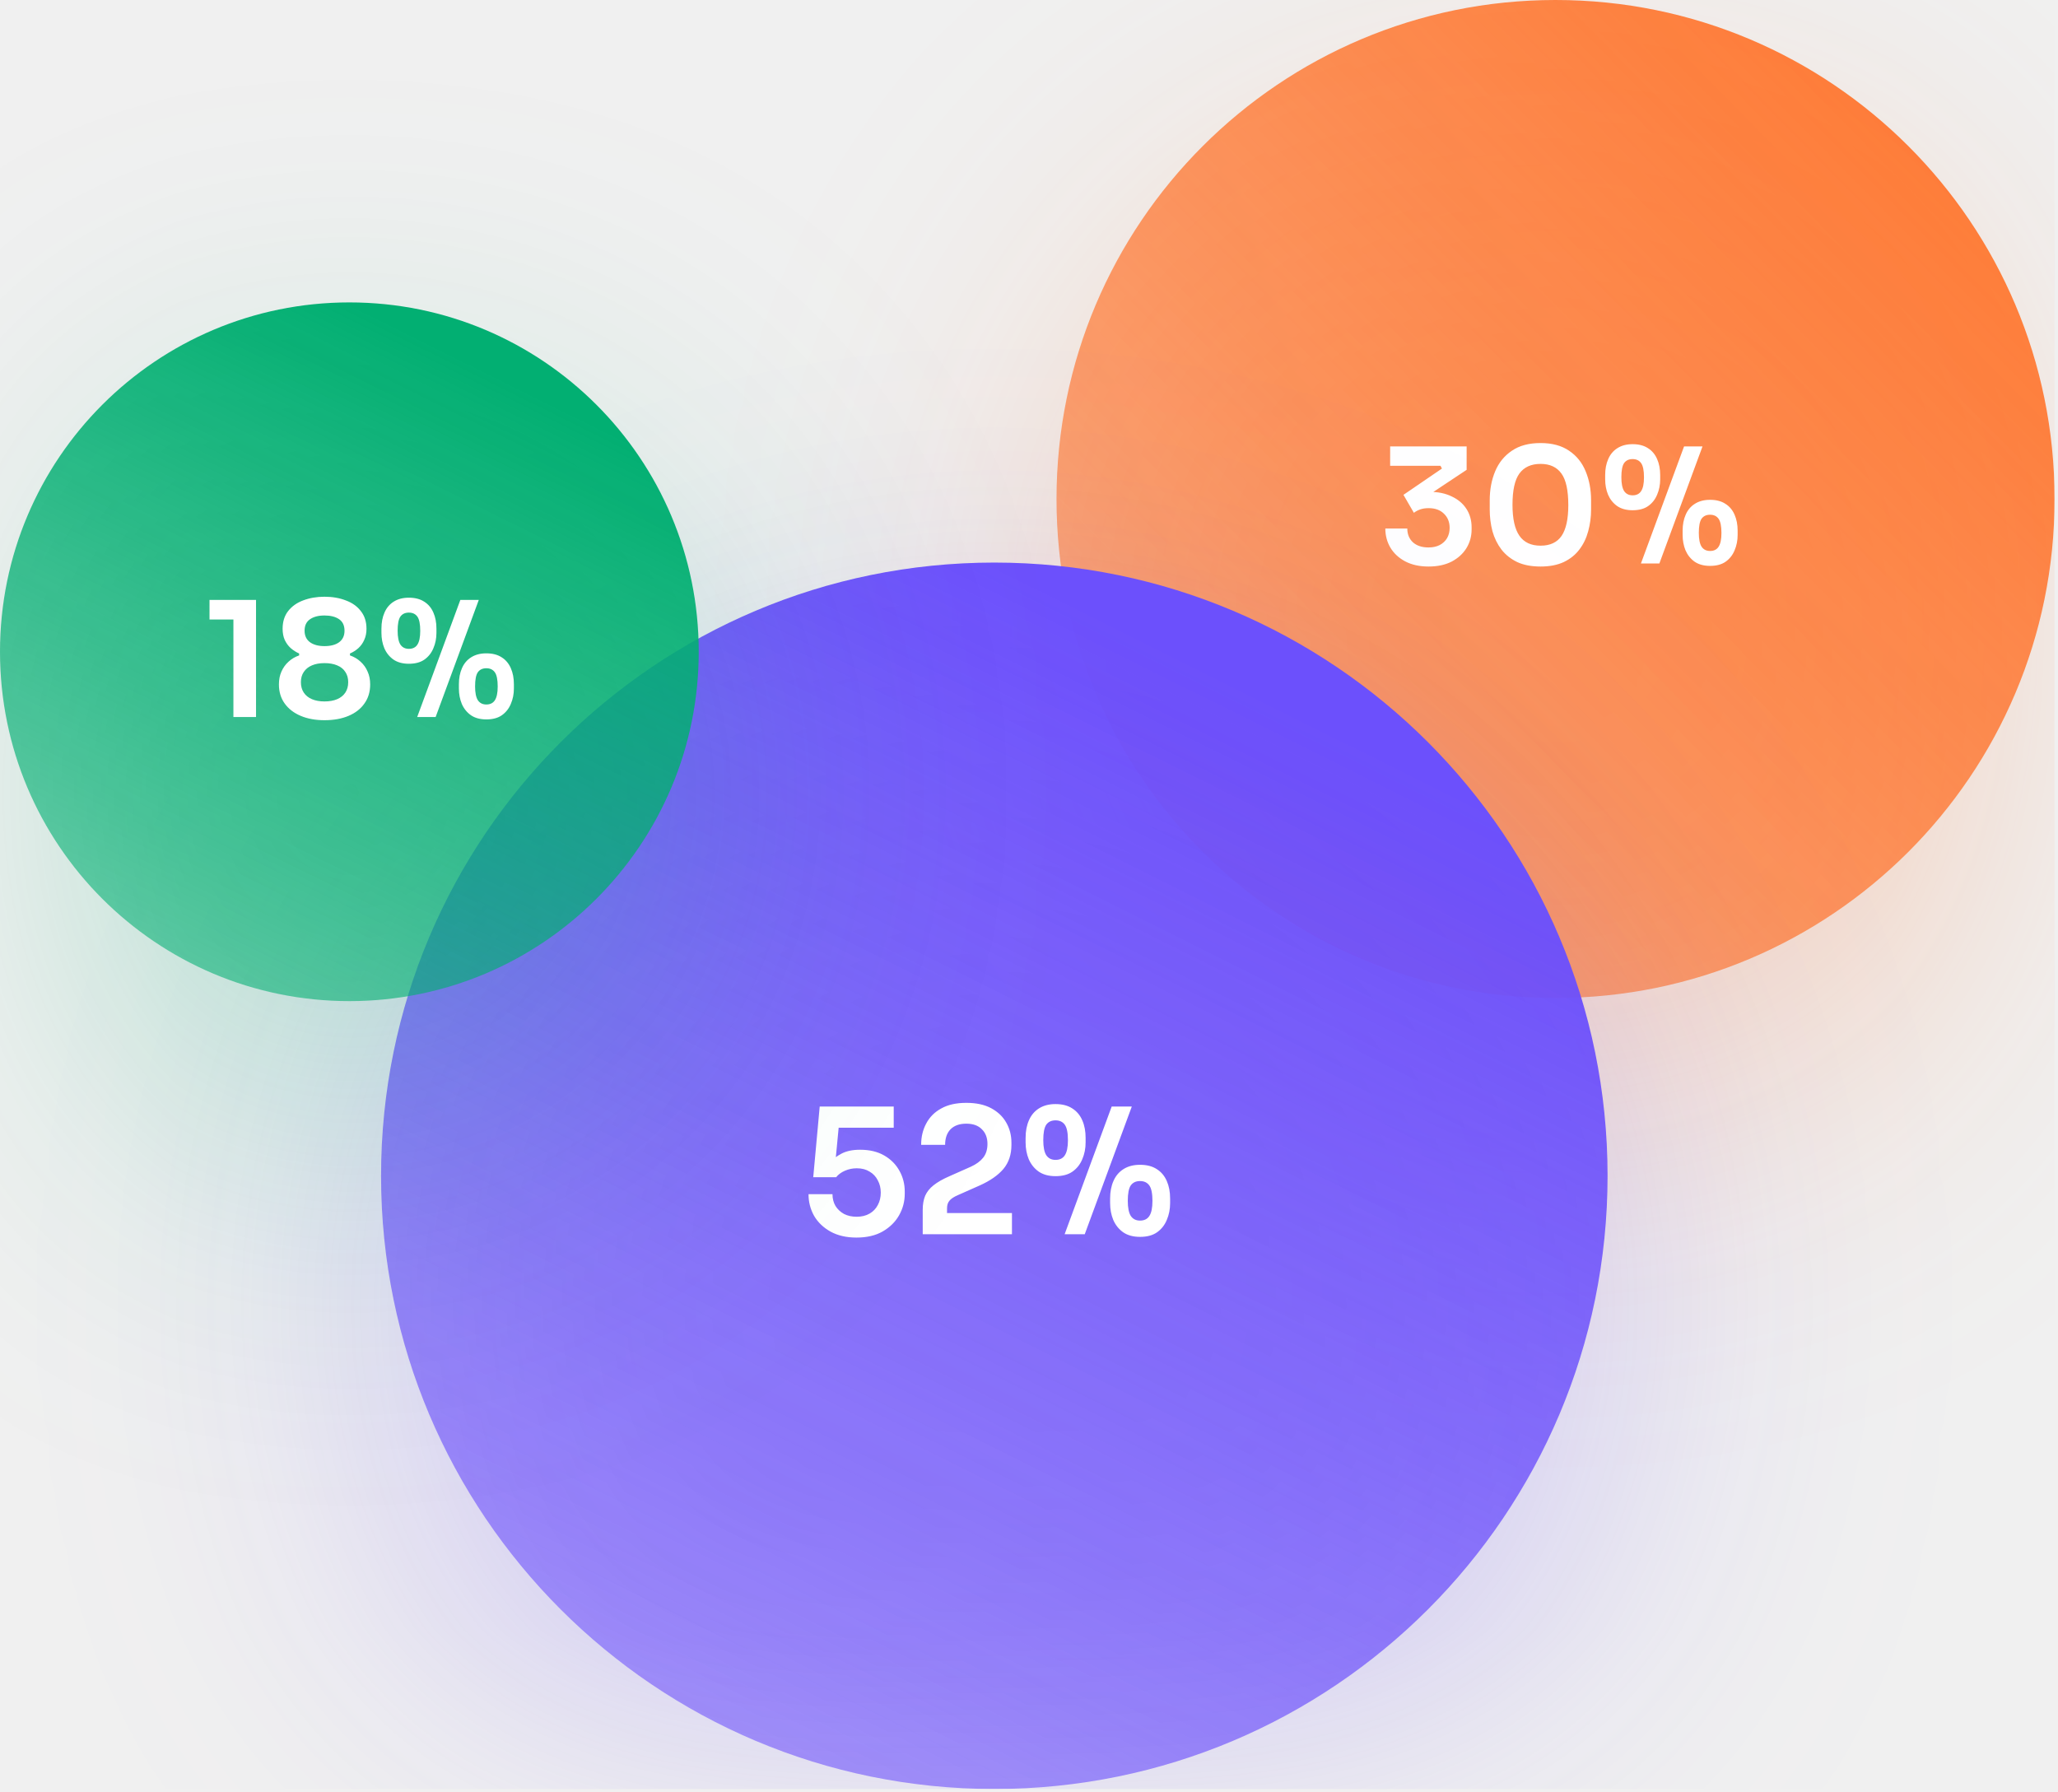
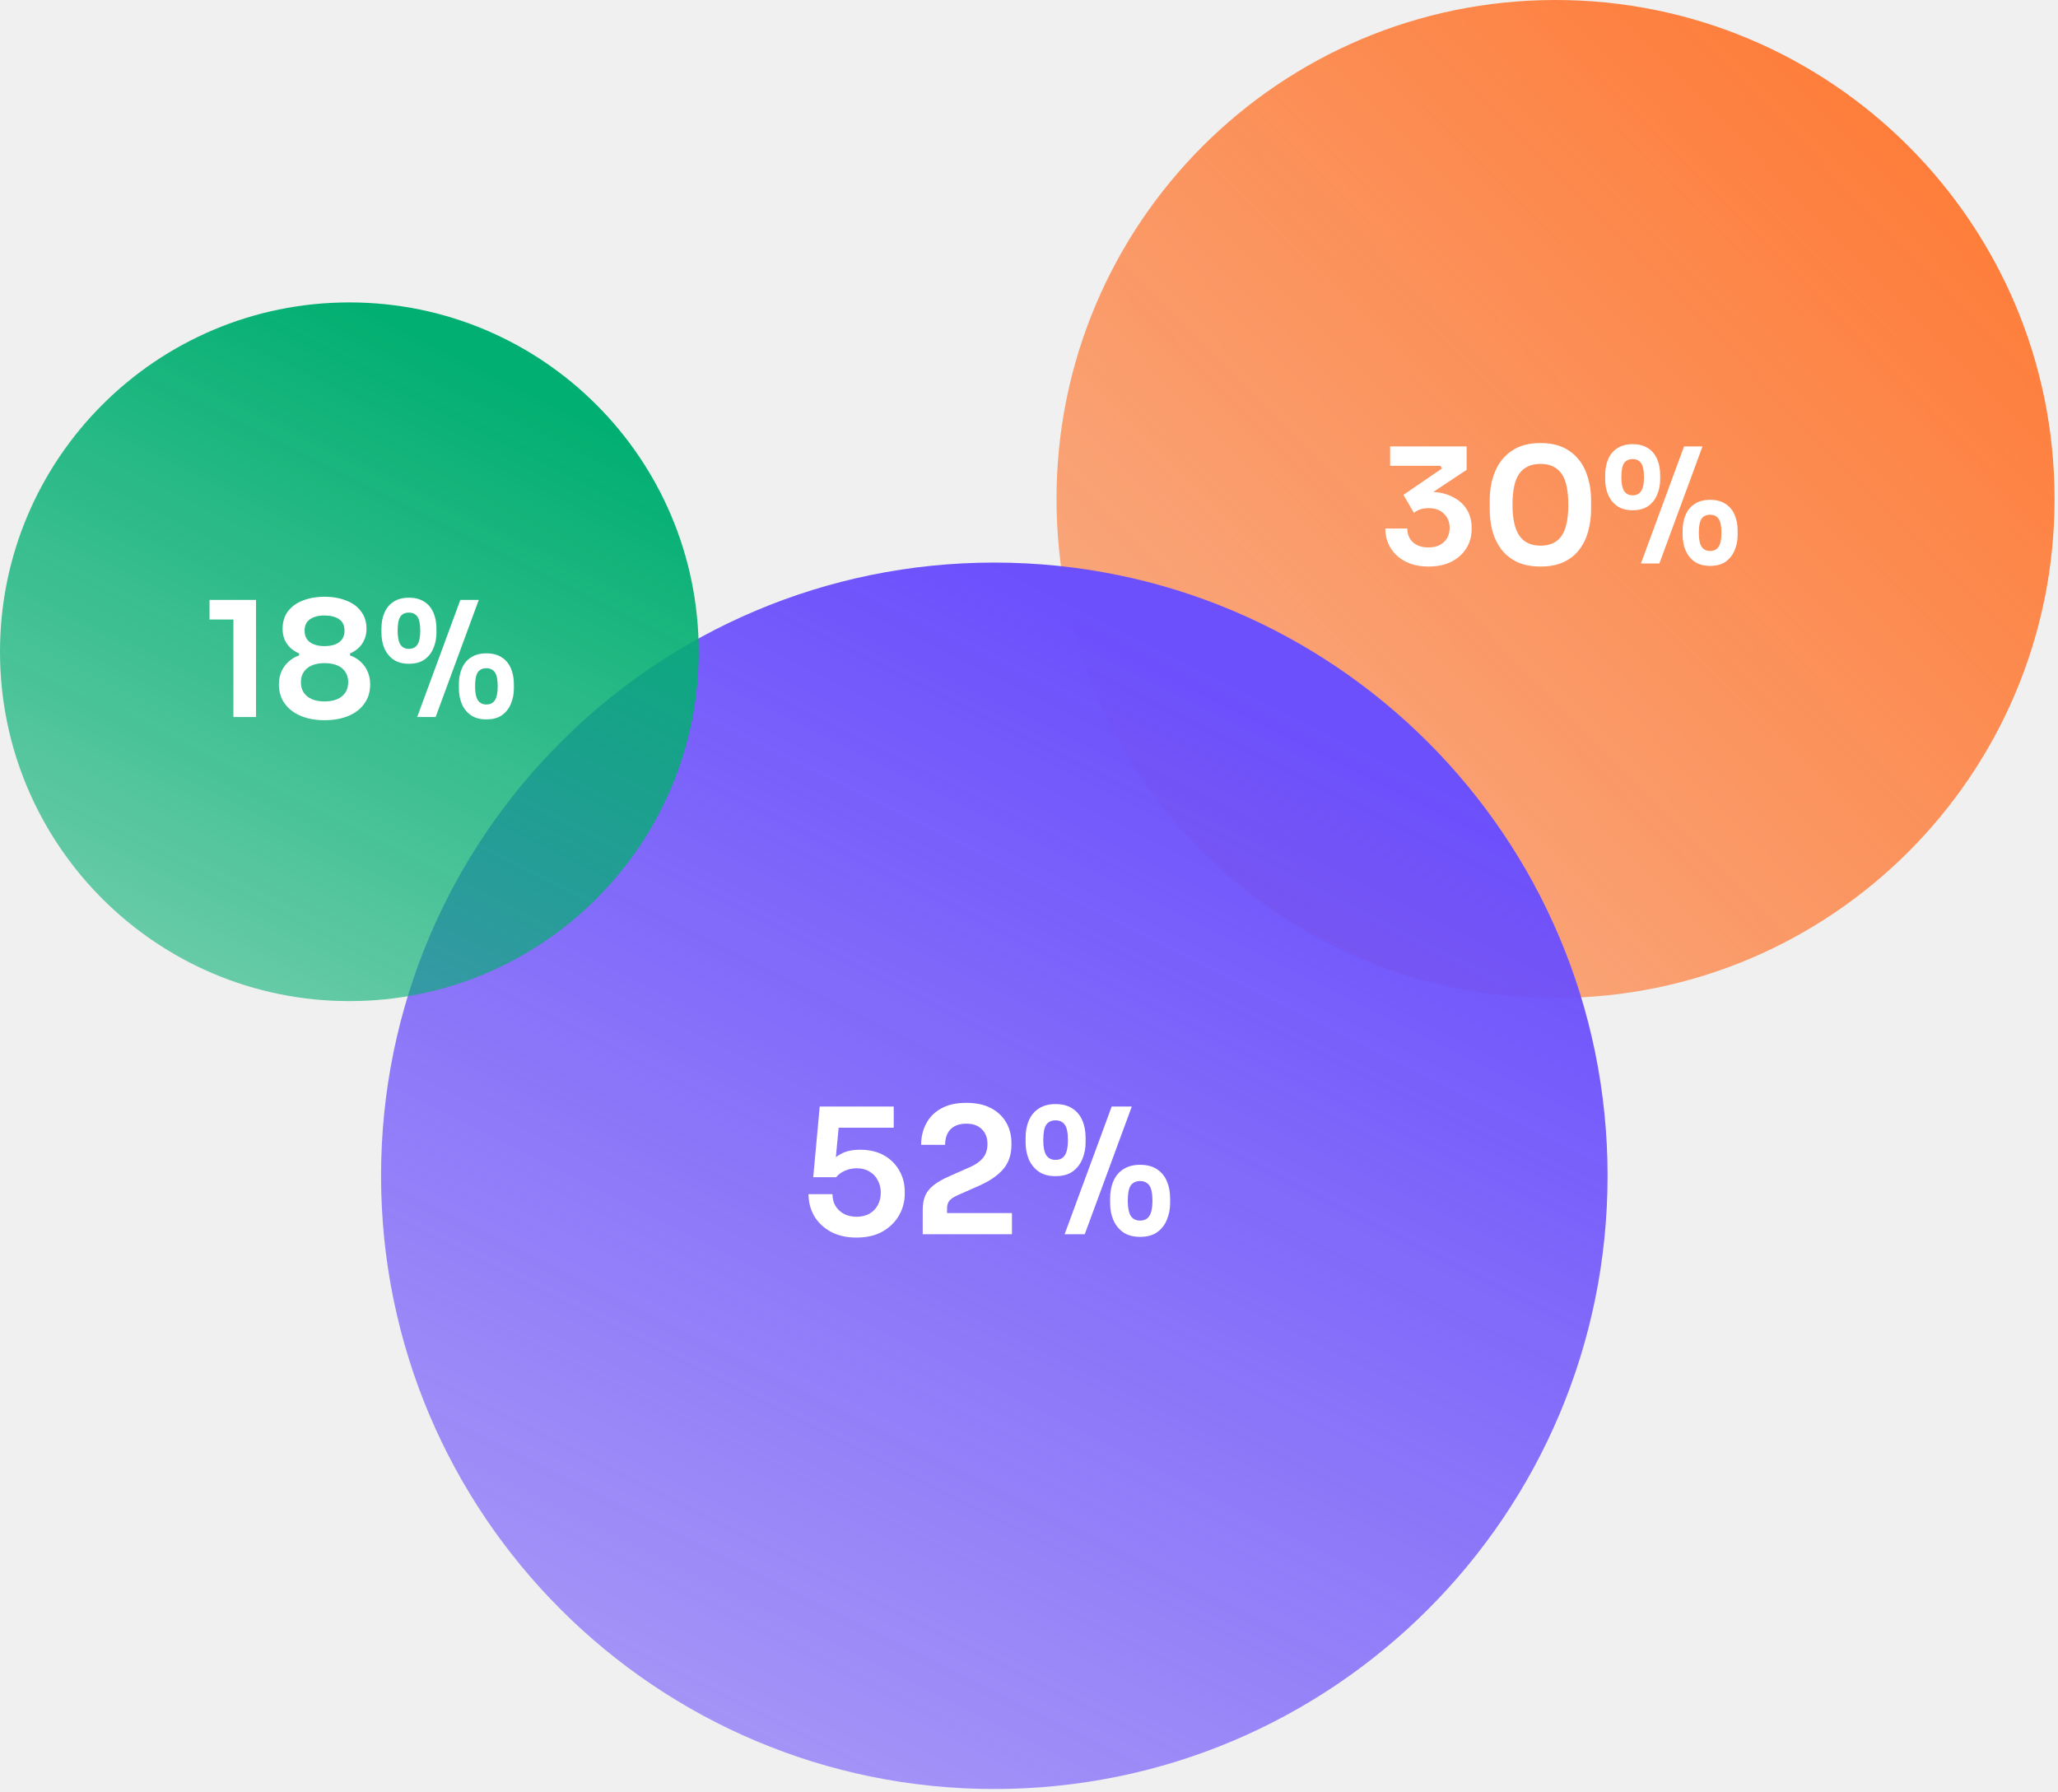
<svg xmlns="http://www.w3.org/2000/svg" width="201" height="175" viewBox="0 0 201 175" fill="none">
  <g clip-path="url(#clip0_1949_7)">
-     <g filter="url(#filter0_d_1949_7)">
-       <circle cx="151.926" cy="48.739" r="48.739" fill="url(#paint0_linear_1949_7)" />
-     </g>
+     <circle cx="151.926" cy="48.739" r="48.739" fill="url(#paint0_linear_1949_7)" />
    <path d="M139.516 55.335C138.638 55.335 137.881 55.167 137.245 54.833C136.618 54.499 136.138 54.056 135.804 53.502C135.469 52.938 135.302 52.312 135.302 51.623H137.448C137.448 52.176 137.631 52.625 137.996 52.969C138.372 53.304 138.879 53.471 139.516 53.471C139.944 53.471 140.309 53.392 140.612 53.236C140.925 53.069 141.165 52.844 141.332 52.562C141.5 52.27 141.583 51.936 141.583 51.56C141.583 50.996 141.4 50.537 141.035 50.182C140.669 49.816 140.168 49.633 139.531 49.633C139.218 49.633 138.941 49.675 138.701 49.759C138.471 49.842 138.268 49.952 138.09 50.088L137.072 48.333L140.831 45.765L140.69 45.498H135.772V43.603H143.243V45.89L139.375 48.459L138.169 48.239C138.367 48.177 138.581 48.13 138.811 48.098C139.04 48.057 139.291 48.036 139.563 48.036C140.429 48.036 141.171 48.187 141.787 48.49C142.413 48.782 142.893 49.19 143.228 49.712C143.562 50.234 143.729 50.834 143.729 51.513V51.717C143.729 52.374 143.562 52.98 143.228 53.533C142.893 54.076 142.413 54.515 141.787 54.849C141.16 55.173 140.403 55.335 139.516 55.335ZM150.463 55.335C149.565 55.335 148.803 55.188 148.177 54.896C147.55 54.593 147.039 54.186 146.642 53.674C146.245 53.152 145.953 52.557 145.765 51.889C145.587 51.21 145.498 50.5 145.498 49.759L145.498 48.882C145.498 47.827 145.676 46.877 146.031 46.031C146.386 45.185 146.929 44.517 147.66 44.026C148.391 43.525 149.325 43.274 150.463 43.274C151.591 43.274 152.52 43.525 153.251 44.026C153.982 44.517 154.52 45.185 154.865 46.031C155.22 46.877 155.397 47.827 155.397 48.882V49.759C155.397 50.5 155.303 51.21 155.115 51.889C154.938 52.557 154.651 53.152 154.254 53.674C153.867 54.186 153.361 54.593 152.734 54.896C152.108 55.188 151.351 55.335 150.463 55.335ZM150.463 53.298C151.393 53.298 152.077 52.98 152.515 52.343C152.954 51.696 153.173 50.693 153.173 49.336C153.173 47.895 152.949 46.866 152.5 46.25C152.051 45.624 151.372 45.31 150.463 45.31C149.545 45.31 148.855 45.624 148.396 46.25C147.947 46.866 147.722 47.884 147.722 49.304C147.722 50.672 147.947 51.68 148.396 52.327C148.845 52.975 149.534 53.298 150.463 53.298ZM160.266 55.037L164.479 43.603H166.28L162.067 55.037H160.266ZM159.452 49.837C158.846 49.837 158.345 49.701 157.948 49.43C157.551 49.148 157.254 48.777 157.055 48.318C156.867 47.858 156.773 47.357 156.773 46.814V46.407C156.773 45.812 156.872 45.29 157.071 44.841C157.269 44.381 157.567 44.026 157.964 43.776C158.371 43.514 158.867 43.384 159.452 43.384C160.057 43.384 160.558 43.514 160.955 43.776C161.352 44.026 161.65 44.381 161.848 44.841C162.046 45.29 162.146 45.812 162.146 46.407V46.814C162.146 47.357 162.046 47.858 161.848 48.318C161.66 48.777 161.368 49.148 160.971 49.43C160.584 49.701 160.078 49.837 159.452 49.837ZM159.452 48.38C159.827 48.38 160.104 48.245 160.282 47.973C160.47 47.691 160.564 47.242 160.564 46.626C160.564 45.958 160.47 45.493 160.282 45.232C160.094 44.971 159.817 44.841 159.452 44.841C159.086 44.841 158.809 44.971 158.621 45.232C158.444 45.493 158.355 45.953 158.355 46.611C158.355 47.227 158.444 47.676 158.621 47.958C158.809 48.239 159.086 48.38 159.452 48.38ZM167.017 55.272C166.411 55.272 165.91 55.136 165.513 54.865C165.116 54.583 164.819 54.212 164.62 53.753C164.432 53.293 164.338 52.792 164.338 52.249V51.842C164.338 51.247 164.437 50.724 164.636 50.276C164.834 49.816 165.132 49.461 165.529 49.211C165.936 48.949 166.432 48.819 167.017 48.819C167.622 48.819 168.123 48.949 168.52 49.211C168.917 49.461 169.215 49.816 169.413 50.276C169.611 50.724 169.711 51.247 169.711 51.842V52.249C169.711 52.792 169.611 53.293 169.413 53.753C169.225 54.212 168.933 54.583 168.536 54.865C168.15 55.136 167.643 55.272 167.017 55.272ZM167.017 53.815C167.392 53.815 167.669 53.68 167.847 53.408C168.035 53.126 168.129 52.677 168.129 52.061C168.129 51.393 168.035 50.928 167.847 50.667C167.659 50.406 167.382 50.276 167.017 50.276C166.651 50.276 166.374 50.406 166.186 50.667C166.009 50.928 165.92 51.388 165.92 52.045C165.92 52.661 166.009 53.111 166.186 53.392C166.374 53.674 166.651 53.815 167.017 53.815Z" fill="white" />
-     <g filter="url(#filter1_d_1949_7)">
-       <circle cx="97.112" cy="114.844" r="59.895" fill="url(#paint1_linear_1949_7)" />
-     </g>
+     <circle cx="97.112" cy="114.844" r="59.895" fill="url(#paint1_linear_1949_7)" />
    <path d="M83.648 120.878C82.668 120.878 81.825 120.684 81.119 120.297C80.424 119.909 79.888 119.397 79.512 118.759C79.148 118.109 78.966 117.403 78.966 116.64H81.307C81.307 117.073 81.404 117.454 81.597 117.785C81.802 118.115 82.082 118.377 82.435 118.571C82.788 118.753 83.198 118.844 83.665 118.844C84.155 118.844 84.576 118.742 84.93 118.537C85.283 118.332 85.551 118.052 85.733 117.699C85.927 117.346 86.023 116.942 86.023 116.486C86.023 116.042 85.927 115.643 85.733 115.29C85.551 114.925 85.283 114.64 84.93 114.435C84.588 114.219 84.172 114.11 83.682 114.11C83.272 114.11 82.885 114.19 82.52 114.35C82.156 114.509 81.871 114.72 81.666 114.982H79.427L80.059 108.078H87.288V110.146H81.119L81.973 109.479L81.563 113.786L80.982 113.615C81.312 113.239 81.717 112.926 82.195 112.675C82.674 112.424 83.278 112.299 84.007 112.299C84.93 112.299 85.716 112.487 86.365 112.863C87.015 113.239 87.51 113.74 87.852 114.367C88.194 114.982 88.365 115.654 88.365 116.383V116.605C88.365 117.346 88.182 118.041 87.818 118.69C87.453 119.34 86.918 119.87 86.211 120.28C85.516 120.678 84.662 120.878 83.648 120.878ZM90.12 120.553V118.161C90.12 117.637 90.2 117.181 90.359 116.793C90.53 116.406 90.804 116.064 91.18 115.768C91.567 115.461 92.074 115.17 92.701 114.897L94.82 113.957C95.344 113.717 95.742 113.427 96.016 113.085C96.301 112.732 96.443 112.282 96.443 111.735C96.443 111.131 96.261 110.653 95.896 110.3C95.543 109.935 95.036 109.753 94.375 109.753C93.715 109.753 93.202 109.935 92.837 110.3C92.484 110.664 92.307 111.171 92.307 111.821H89.966C89.966 111.046 90.131 110.351 90.462 109.736C90.792 109.109 91.282 108.619 91.931 108.266C92.581 107.901 93.395 107.719 94.375 107.719C95.355 107.719 96.17 107.896 96.819 108.249C97.468 108.602 97.958 109.075 98.289 109.667C98.619 110.248 98.784 110.898 98.784 111.615V111.838C98.784 112.772 98.522 113.552 97.998 114.179C97.474 114.794 96.705 115.329 95.691 115.785L93.572 116.725C93.173 116.896 92.894 117.078 92.735 117.272C92.575 117.454 92.495 117.705 92.495 118.024V119.118L91.914 118.485H98.835V120.553H90.12ZM103.979 120.553L108.576 108.078H110.541L105.944 120.553H103.979ZM103.09 114.879C102.429 114.879 101.882 114.731 101.449 114.435C101.016 114.128 100.692 113.723 100.475 113.222C100.27 112.721 100.168 112.174 100.168 111.581V111.137C100.168 110.488 100.276 109.918 100.492 109.428C100.709 108.927 101.034 108.539 101.466 108.266C101.911 107.981 102.452 107.839 103.09 107.839C103.751 107.839 104.298 107.981 104.731 108.266C105.163 108.539 105.488 108.927 105.705 109.428C105.921 109.918 106.029 110.488 106.029 111.137V111.581C106.029 112.174 105.921 112.721 105.705 113.222C105.5 113.723 105.181 114.128 104.748 114.435C104.326 114.731 103.774 114.879 103.09 114.879ZM103.09 113.29C103.5 113.29 103.802 113.142 103.996 112.846C104.201 112.538 104.303 112.048 104.303 111.376C104.303 110.647 104.201 110.14 103.996 109.855C103.791 109.57 103.489 109.428 103.09 109.428C102.691 109.428 102.389 109.57 102.184 109.855C101.991 110.14 101.894 110.641 101.894 111.359C101.894 112.031 101.991 112.521 102.184 112.829C102.389 113.136 102.691 113.29 103.09 113.29ZM111.344 120.809C110.683 120.809 110.136 120.661 109.703 120.365C109.271 120.058 108.946 119.653 108.729 119.152C108.524 118.651 108.422 118.104 108.422 117.511V117.067C108.422 116.418 108.53 115.848 108.746 115.358C108.963 114.857 109.288 114.469 109.721 114.196C110.165 113.911 110.706 113.769 111.344 113.769C112.005 113.769 112.552 113.911 112.985 114.196C113.418 114.469 113.742 114.857 113.959 115.358C114.175 115.848 114.283 116.418 114.283 117.067V117.511C114.283 118.104 114.175 118.651 113.959 119.152C113.754 119.653 113.435 120.058 113.002 120.365C112.58 120.661 112.028 120.809 111.344 120.809ZM111.344 119.22C111.754 119.22 112.056 119.072 112.25 118.776C112.455 118.468 112.557 117.978 112.557 117.306C112.557 116.577 112.455 116.07 112.25 115.785C112.045 115.5 111.743 115.358 111.344 115.358C110.945 115.358 110.643 115.5 110.438 115.785C110.245 116.07 110.148 116.571 110.148 117.289C110.148 117.961 110.245 118.451 110.438 118.759C110.643 119.066 110.945 119.22 111.344 119.22Z" fill="white" />
-     <g filter="url(#filter2_d_1949_7)">
-       <circle cx="34.122" cy="63.66" r="34.122" fill="url(#paint2_linear_1949_7)" />
-     </g>
+     <circle cx="34.122" cy="63.66" r="34.122" fill="url(#paint2_linear_1949_7)" />
    <path d="M22.797 70.032L22.797 59.976L23.486 60.509H20.463L20.463 58.598H25.006L25.006 70.032H22.797ZM31.69 70.345C30.813 70.345 30.041 70.204 29.372 69.922C28.704 69.64 28.182 69.238 27.806 68.716C27.43 68.194 27.242 67.573 27.242 66.852C27.242 66.372 27.326 65.949 27.493 65.583C27.66 65.207 27.89 64.889 28.182 64.628C28.474 64.356 28.819 64.153 29.216 64.017L29.216 63.829C28.913 63.694 28.636 63.516 28.386 63.297C28.145 63.077 27.952 62.811 27.806 62.498C27.67 62.185 27.602 61.824 27.602 61.417C27.602 60.728 27.78 60.154 28.135 59.694C28.5 59.224 28.991 58.875 29.607 58.645C30.234 58.405 30.928 58.285 31.69 58.285C32.463 58.285 33.157 58.405 33.773 58.645C34.4 58.875 34.891 59.224 35.246 59.694C35.611 60.154 35.794 60.728 35.794 61.417C35.794 61.824 35.721 62.185 35.575 62.498C35.439 62.811 35.251 63.077 35.011 63.297C34.771 63.516 34.494 63.694 34.181 63.829V64.017C34.578 64.153 34.922 64.356 35.214 64.628C35.517 64.9 35.747 65.223 35.904 65.599C36.071 65.965 36.154 66.382 36.154 66.852C36.154 67.573 35.966 68.194 35.59 68.716C35.225 69.238 34.708 69.64 34.04 69.922C33.371 70.204 32.588 70.345 31.69 70.345ZM31.69 68.512C32.171 68.512 32.583 68.439 32.928 68.293C33.272 68.147 33.538 67.933 33.727 67.651C33.914 67.369 34.008 67.03 34.008 66.633C34.008 66.236 33.914 65.902 33.727 65.63C33.549 65.349 33.283 65.134 32.928 64.988C32.583 64.842 32.171 64.769 31.69 64.769C31.221 64.769 30.813 64.842 30.469 64.988C30.124 65.134 29.858 65.349 29.67 65.63C29.482 65.902 29.388 66.236 29.388 66.633C29.388 67.03 29.482 67.369 29.67 67.651C29.858 67.933 30.124 68.147 30.469 68.293C30.813 68.439 31.221 68.512 31.69 68.512ZM31.69 63.109C32.296 63.109 32.771 62.983 33.116 62.733C33.471 62.472 33.648 62.096 33.648 61.605C33.648 61.093 33.471 60.718 33.116 60.477C32.761 60.237 32.285 60.117 31.69 60.117C31.095 60.117 30.62 60.242 30.265 60.493C29.921 60.733 29.748 61.104 29.748 61.605C29.748 62.096 29.926 62.472 30.281 62.733C30.636 62.983 31.106 63.109 31.69 63.109ZM40.747 70.032L44.96 58.598H46.761L42.548 70.032H40.747ZM39.932 64.832C39.327 64.832 38.826 64.696 38.429 64.424C38.032 64.142 37.734 63.772 37.536 63.312C37.348 62.853 37.254 62.352 37.254 61.809V61.401C37.254 60.806 37.353 60.284 37.552 59.835C37.75 59.376 38.048 59.021 38.444 58.77C38.852 58.509 39.348 58.379 39.932 58.379C40.538 58.379 41.039 58.509 41.436 58.77C41.833 59.021 42.13 59.376 42.329 59.835C42.527 60.284 42.626 60.806 42.626 61.401V61.809C42.626 62.352 42.527 62.853 42.329 63.312C42.141 63.772 41.849 64.142 41.452 64.424C41.065 64.696 40.559 64.832 39.932 64.832ZM39.932 63.375C40.308 63.375 40.585 63.239 40.763 62.968C40.95 62.686 41.044 62.237 41.044 61.621C41.044 60.953 40.95 60.488 40.763 60.227C40.575 59.966 40.298 59.835 39.932 59.835C39.567 59.835 39.29 59.966 39.102 60.227C38.925 60.488 38.836 60.947 38.836 61.605C38.836 62.221 38.925 62.67 39.102 62.952C39.29 63.234 39.567 63.375 39.932 63.375ZM47.498 70.267C46.892 70.267 46.391 70.131 45.994 69.859C45.597 69.577 45.3 69.207 45.101 68.747C44.913 68.288 44.819 67.787 44.819 67.244V66.836C44.819 66.241 44.918 65.719 45.117 65.27C45.315 64.811 45.613 64.456 46.01 64.205C46.417 63.944 46.913 63.814 47.498 63.814C48.103 63.814 48.604 63.944 49.001 64.205C49.398 64.456 49.696 64.811 49.894 65.27C50.092 65.719 50.191 66.241 50.191 66.836V67.244C50.191 67.787 50.092 68.288 49.894 68.747C49.706 69.207 49.413 69.577 49.017 69.859C48.63 70.131 48.124 70.267 47.498 70.267ZM47.498 68.81C47.873 68.81 48.15 68.674 48.328 68.403C48.516 68.121 48.609 67.672 48.609 67.056C48.609 66.387 48.516 65.923 48.328 65.662C48.14 65.401 47.863 65.27 47.498 65.27C47.132 65.27 46.855 65.401 46.667 65.662C46.49 65.923 46.401 66.382 46.401 67.04C46.401 67.656 46.49 68.105 46.667 68.387C46.855 68.669 47.132 68.81 47.498 68.81Z" fill="white" />
  </g>
  <defs>
-     <filter id="filter0_d_1949_7" x="69.556" y="-21.019" width="164.739" height="164.739" filterUnits="userSpaceOnUse" color-interpolation-filters="sRGB">
-       <feFlood flood-opacity="0" result="BackgroundImageFix" />
-       <feColorMatrix in="SourceAlpha" type="matrix" values="0 0 0 0 0 0 0 0 0 0 0 0 0 0 0 0 0 0 127 0" result="hardAlpha" />
-       <feOffset dy="12.611" />
-       <feGaussianBlur stdDeviation="16.815" />
-       <feColorMatrix type="matrix" values="0 0 0 0 1 0 0 0 0 0.455 0 0 0 0 0.173 0 0 0 0.24 0" />
-       <feBlend mode="normal" in2="BackgroundImageFix" result="effect1_dropShadow_1949_7" />
-       <feBlend mode="normal" in="SourceGraphic" in2="effect1_dropShadow_1949_7" result="shape" />
-     </filter>
-     <filter id="filter1_d_1949_7" x="3.586" y="33.929" width="187.052" height="187.052" filterUnits="userSpaceOnUse" color-interpolation-filters="sRGB">
-       <feFlood flood-opacity="0" result="BackgroundImageFix" />
-       <feColorMatrix in="SourceAlpha" type="matrix" values="0 0 0 0 0 0 0 0 0 0 0 0 0 0 0 0 0 0 127 0" result="hardAlpha" />
-       <feOffset dy="12.611" />
-       <feGaussianBlur stdDeviation="16.815" />
-       <feColorMatrix type="matrix" values="0 0 0 0 0.424 0 0 0 0 0.314 0 0 0 0 0.988 0 0 0 0.24 0" />
-       <feBlend mode="normal" in2="BackgroundImageFix" result="effect1_dropShadow_1949_7" />
-       <feBlend mode="normal" in="SourceGraphic" in2="effect1_dropShadow_1949_7" result="shape" />
-     </filter>
-     <filter id="filter2_d_1949_7" x="-36.694" y="6.604" width="141.632" height="141.632" filterUnits="userSpaceOnUse" color-interpolation-filters="sRGB">
-       <feFlood flood-opacity="0" result="BackgroundImageFix" />
-       <feColorMatrix in="SourceAlpha" type="matrix" values="0 0 0 0 0 0 0 0 0 0 0 0 0 0 0 0 0 0 127 0" result="hardAlpha" />
-       <feOffset dy="13.76" />
-       <feGaussianBlur stdDeviation="18.347" />
-       <feColorMatrix type="matrix" values="0 0 0 0 0.008 0 0 0 0 0.686 0 0 0 0 0.447 0 0 0 0.24 0" />
-       <feBlend mode="normal" in2="BackgroundImageFix" result="effect1_dropShadow_1949_7" />
-       <feBlend mode="normal" in="SourceGraphic" in2="effect1_dropShadow_1949_7" result="shape" />
-     </filter>
    <linearGradient id="paint0_linear_1949_7" x1="201.143" y1="0.061" x2="102.586" y2="97.19" gradientUnits="userSpaceOnUse">
      <stop stop-color="#FF742C" />
      <stop offset="1" stop-color="#FF742C" stop-opacity="0.5" />
    </linearGradient>
    <linearGradient id="paint1_linear_1949_7" x1="97.112" y1="54.948" x2="37.217" y2="175.059" gradientUnits="userSpaceOnUse">
      <stop stop-color="#6C50FC" />
      <stop offset="1" stop-color="#6C50FC" stop-opacity="0.5" />
    </linearGradient>
    <linearGradient id="paint2_linear_1949_7" x1="34.122" y1="29.538" x2="0.213" y2="97.912" gradientUnits="userSpaceOnUse">
      <stop stop-color="#02AF72" />
      <stop offset="1" stop-color="#02AF72" stop-opacity="0.5" />
    </linearGradient>
    <clipPath id="clip0_1949_7">
      <rect width="200.665" height="174.739" fill="white" />
    </clipPath>
  </defs>
</svg>
